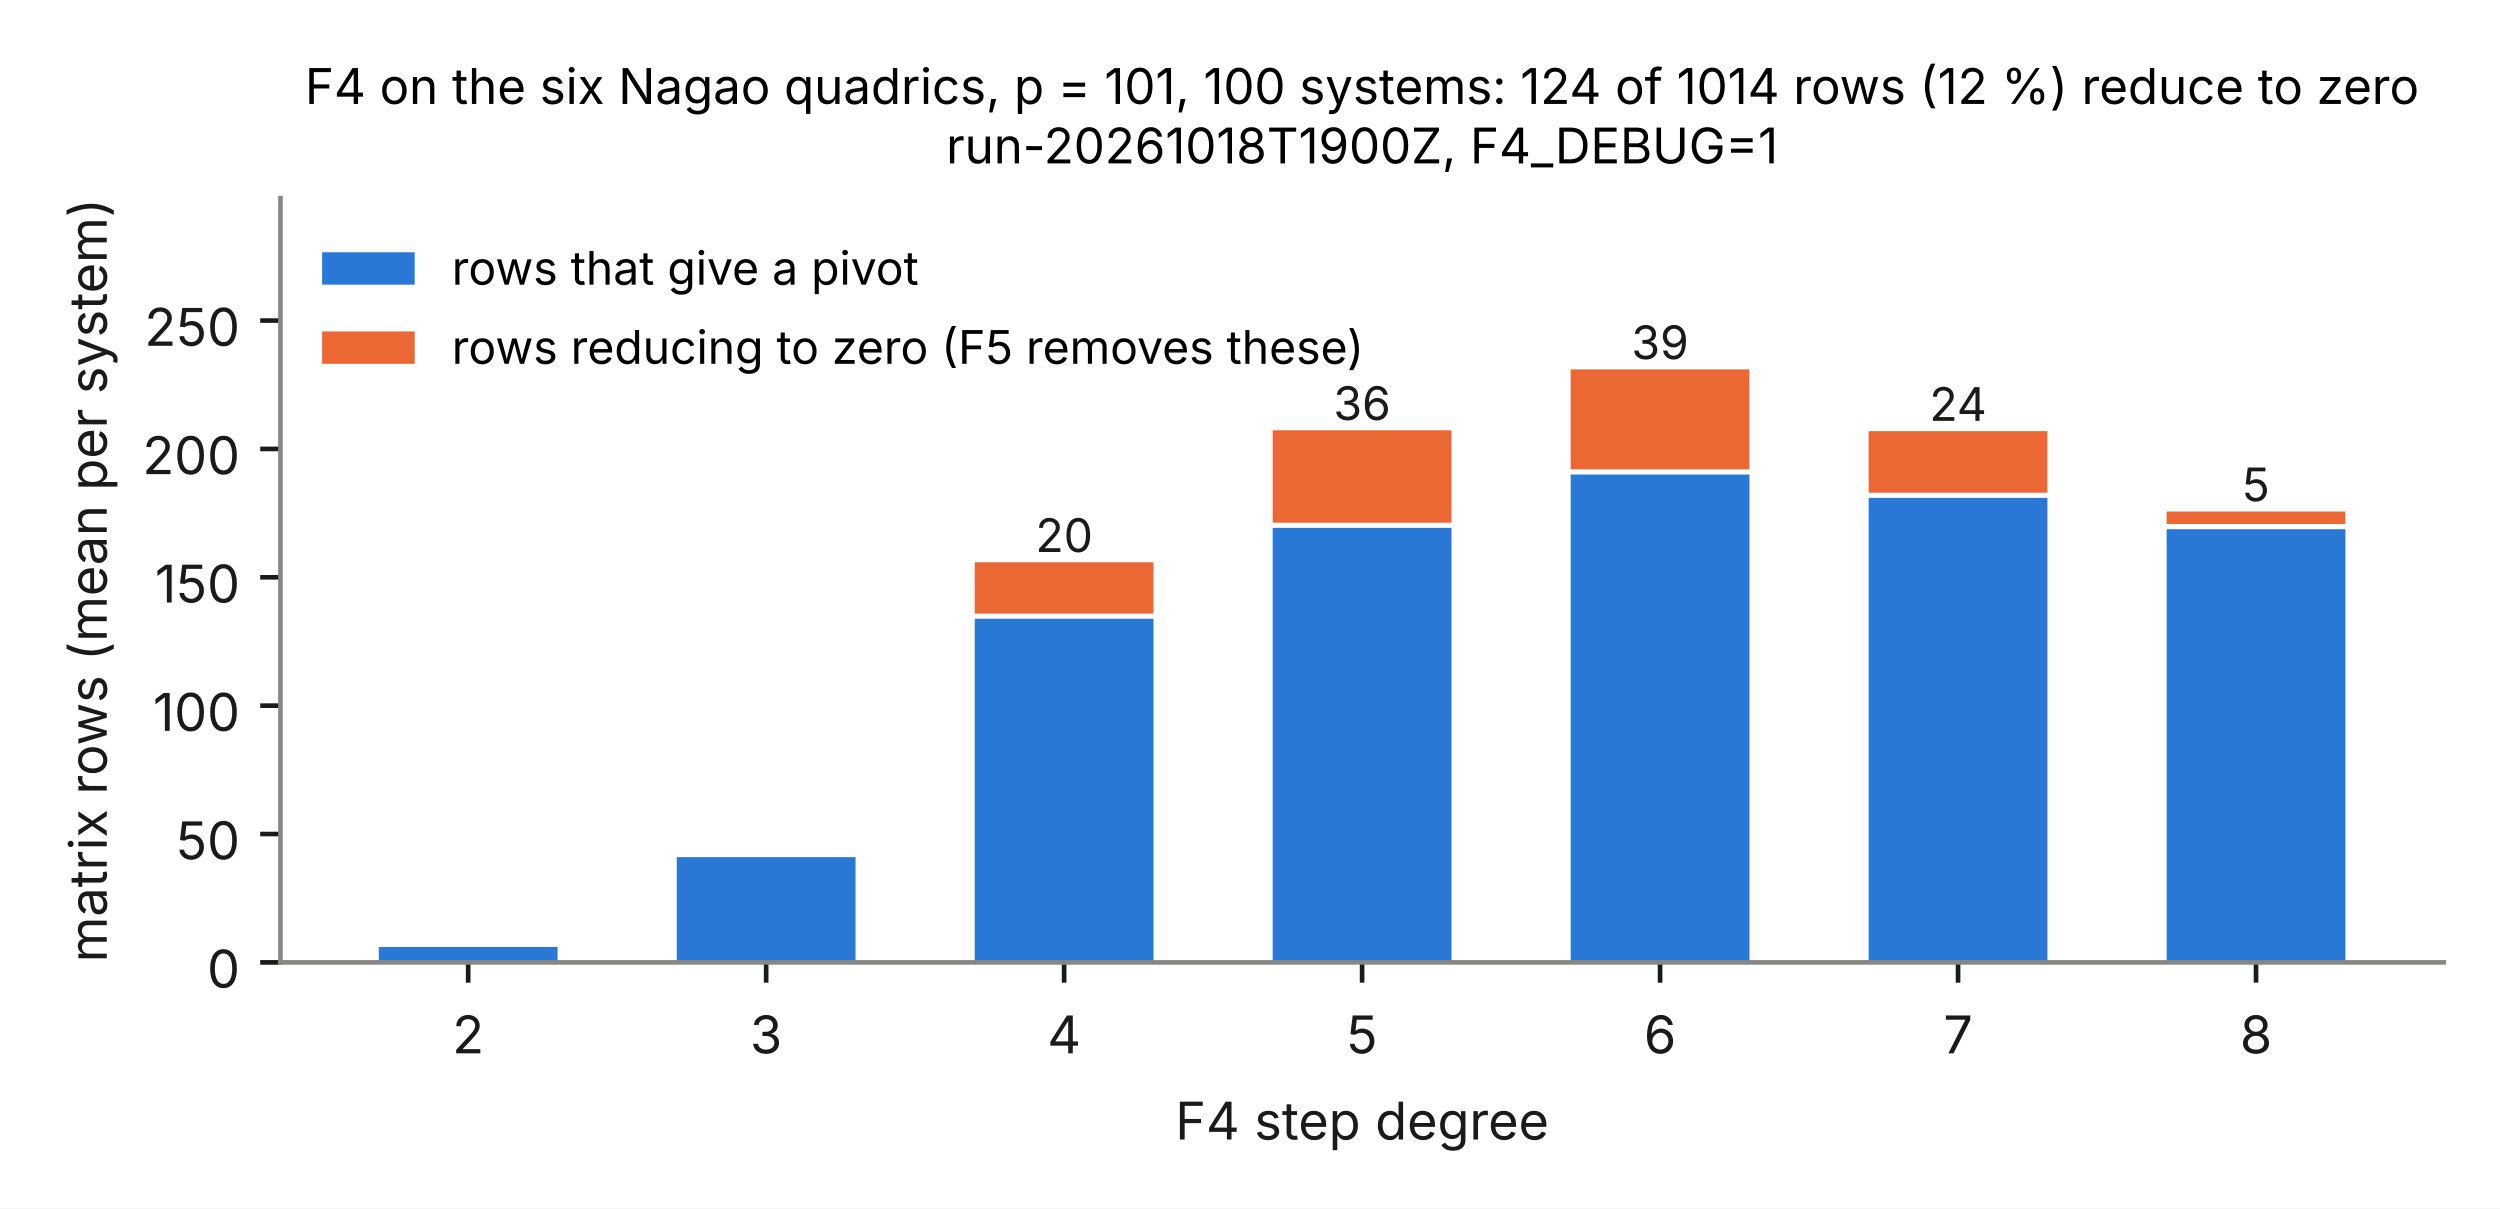
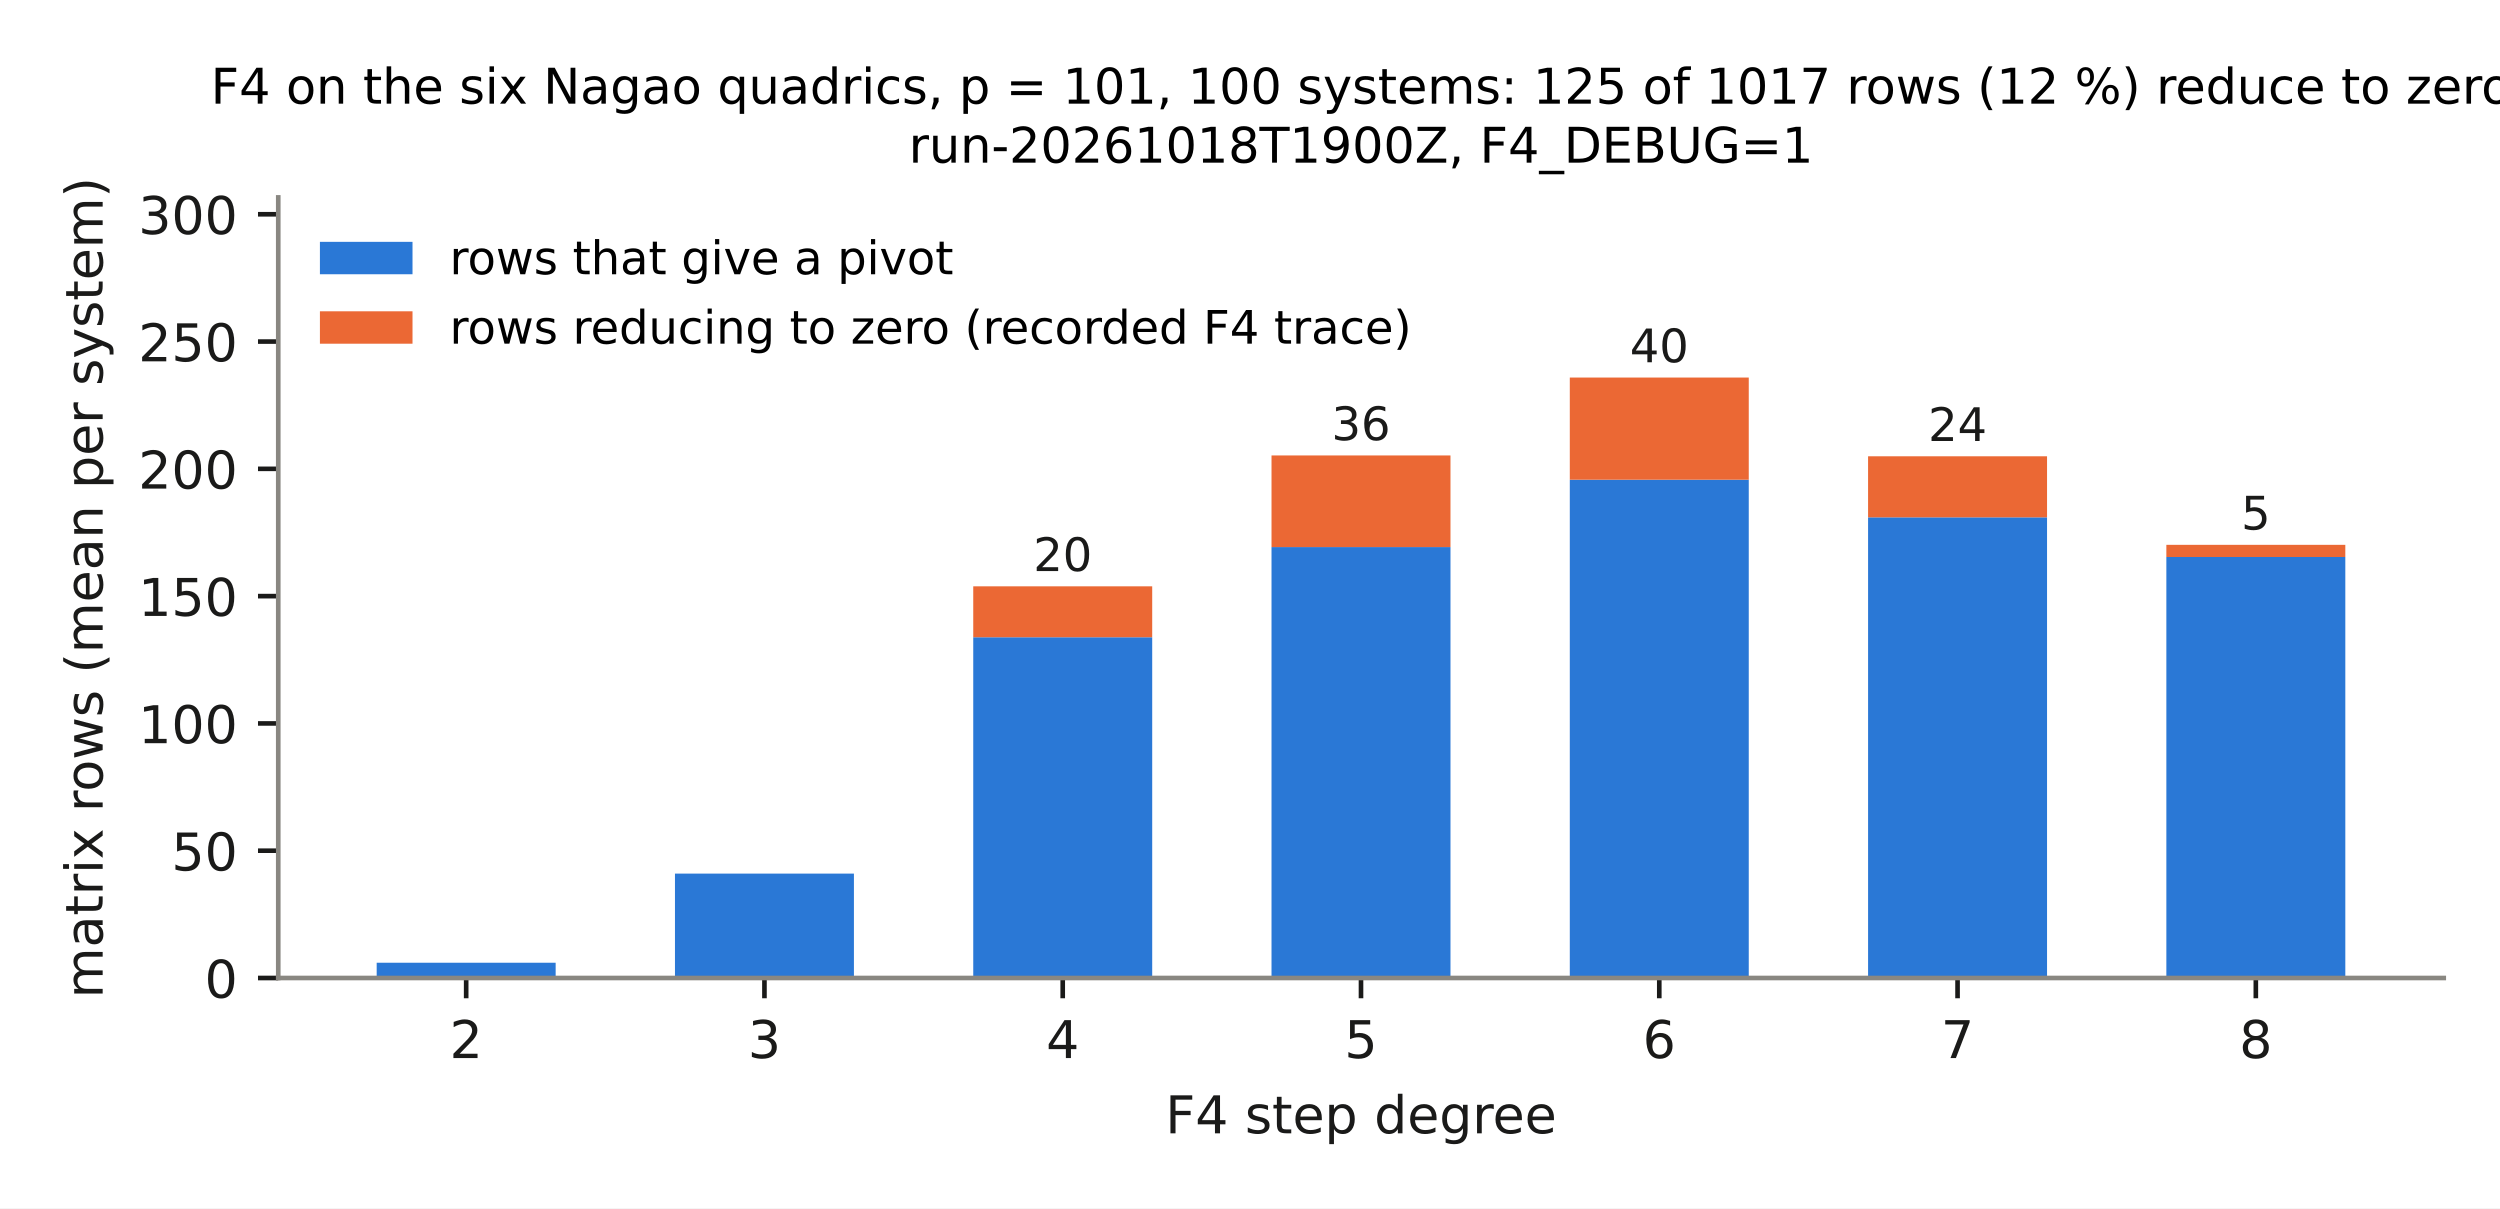
<svg xmlns="http://www.w3.org/2000/svg" xmlns:xlink="http://www.w3.org/1999/xlink" width="432pt" height="208.8pt" viewBox="0 0 432 208.8" version="1.1">
  <defs>
    <style type="text/css">*{stroke-linejoin: round; stroke-linecap: butt}</style>
  </defs>
  <g id="figure_1">
    <g id="patch_1">
-       <path d="M 0 208.8  L 432 208.8  L 432 0  L 0 0  z " style="fill: #ffffff" />
+       <path d="M 0 208.8 L 432 208.8 L 432 0 L 0 0 z " style="fill: #ffffff" />
    </g>
    <g id="axes_1">
      <g id="patch_2">
-         <path d="M 48.462 166.301  L 422.28 166.301  L 422.28 34.239  L 48.462 34.239  z " style="fill: #ffffff" />
+         <path d="M 48.082 168.998 L 422.28 168.998 L 422.28 34.112 L 48.082 34.112 z " style="fill: #ffffff" />
      </g>
      <g id="patch_3">
-         <path d="M 65.454 166.301  L 96.348 166.301  L 96.348 163.639  L 65.454 163.639  z " clip-path="url(#p4797bb53fb)" style="fill: #2a78d6" />
+         <path d="M 65.091 168.998 L 96.017 168.998 L 96.017 166.358 L 65.091 166.358 z " clip-path="url(#p3e5b691edf)" style="fill: #2a78d6" />
      </g>
      <g id="patch_4">
-         <path d="M 116.944 166.301  L 147.838 166.301  L 147.838 148.112  L 116.944 148.112  z " clip-path="url(#p4797bb53fb)" style="fill: #2a78d6" />
+         <path d="M 116.634 168.998 L 147.559 168.998 L 147.559 150.961 L 116.634 150.961 z " clip-path="url(#p3e5b691edf)" style="fill: #2a78d6" />
      </g>
      <g id="patch_5">
-         <path d="M 168.434 166.301  L 199.328 166.301  L 199.328 106.921  L 168.434 106.921  z " clip-path="url(#p4797bb53fb)" style="fill: #2a78d6" />
+         <path d="M 168.176 168.998 L 199.101 168.998 L 199.101 110.115 L 168.176 110.115 z " clip-path="url(#p3e5b691edf)" style="fill: #2a78d6" />
      </g>
      <g id="patch_6">
-         <path d="M 219.924 166.301  L 250.818 166.301  L 250.818 91.213  L 219.924 91.213  z " clip-path="url(#p4797bb53fb)" style="fill: #2a78d6" />
+         <path d="M 219.718 168.998 L 250.644 168.998 L 250.644 94.538 L 219.718 94.538 z " clip-path="url(#p3e5b691edf)" style="fill: #2a78d6" />
      </g>
      <g id="patch_7">
-         <path d="M 271.414 166.301  L 302.308 166.301  L 302.308 81.998  L 271.414 81.998  z " clip-path="url(#p4797bb53fb)" style="fill: #2a78d6" />
+         <path d="M 271.261 168.998 L 302.186 168.998 L 302.186 82.894 L 271.261 82.894 z " clip-path="url(#p3e5b691edf)" style="fill: #2a78d6" />
      </g>
      <g id="patch_8">
-         <path d="M 322.904 166.301  L 353.798 166.301  L 353.798 86.027  L 322.904 86.027  z " clip-path="url(#p4797bb53fb)" style="fill: #2a78d6" />
+         <path d="M 322.803 168.998 L 353.729 168.998 L 353.729 89.396 L 322.803 89.396 z " clip-path="url(#p3e5b691edf)" style="fill: #2a78d6" />
      </g>
      <g id="patch_9">
-         <path d="M 374.394 166.301  L 405.288 166.301  L 405.288 91.443  L 374.394 91.443  z " clip-path="url(#p4797bb53fb)" style="fill: #2a78d6" />
+         <path d="M 374.346 168.998 L 405.271 168.998 L 405.271 96.249 L 374.346 96.249 z " clip-path="url(#p3e5b691edf)" style="fill: #2a78d6" />
      </g>
      <g id="patch_10">
-         <path d="M 65.454 162.752  L 96.348 162.752  L 96.348 162.752  L 65.454 162.752  z " clip-path="url(#p4797bb53fb)" style="fill: #eb6834" />
+         <path d="M 65.091 166.358 L 96.017 166.358 L 96.017 166.358 L 65.091 166.358 z " clip-path="url(#p3e5b691edf)" style="fill: #eb6834" />
      </g>
      <g id="patch_11">
-         <path d="M 116.944 147.225  L 147.838 147.225  L 147.838 147.225  L 116.944 147.225  z " clip-path="url(#p4797bb53fb)" style="fill: #eb6834" />
+         <path d="M 116.634 150.961 L 147.559 150.961 L 147.559 150.961 L 116.634 150.961 z " clip-path="url(#p3e5b691edf)" style="fill: #eb6834" />
      </g>
      <g id="patch_12">
-         <path d="M 168.434 106.034  L 199.328 106.034  L 199.328 97.162  L 168.434 97.162  z " clip-path="url(#p4797bb53fb)" style="fill: #eb6834" />
+         <path d="M 168.176 110.115 L 199.101 110.115 L 199.101 101.317 L 168.176 101.317 z " clip-path="url(#p3e5b691edf)" style="fill: #eb6834" />
      </g>
      <g id="patch_13">
-         <path d="M 219.924 90.325  L 250.818 90.325  L 250.818 74.355  L 219.924 74.355  z " clip-path="url(#p4797bb53fb)" style="fill: #eb6834" />
+         <path d="M 219.718 94.538 L 250.644 94.538 L 250.644 78.701 L 219.718 78.701 z " clip-path="url(#p3e5b691edf)" style="fill: #eb6834" />
      </g>
      <g id="patch_14">
-         <path d="M 271.414 81.111  L 302.308 81.111  L 302.308 63.828  L 271.414 63.828  z " clip-path="url(#p4797bb53fb)" style="fill: #eb6834" />
+         <path d="M 271.261 82.894 L 302.186 82.894 L 302.186 65.24 L 271.261 65.24 z " clip-path="url(#p3e5b691edf)" style="fill: #eb6834" />
      </g>
      <g id="patch_15">
-         <path d="M 322.904 85.139  L 353.798 85.139  L 353.798 74.501  L 322.904 74.501  z " clip-path="url(#p4797bb53fb)" style="fill: #eb6834" />
+         <path d="M 322.803 89.396 L 353.729 89.396 L 353.729 78.846 L 322.803 78.846 z " clip-path="url(#p3e5b691edf)" style="fill: #eb6834" />
      </g>
      <g id="patch_16">
-         <path d="M 374.394 90.556  L 405.288 90.556  L 405.288 88.391  L 374.394 88.391  z " clip-path="url(#p4797bb53fb)" style="fill: #eb6834" />
+         <path d="M 374.346 96.249 L 405.271 96.249 L 405.271 94.147 L 374.346 94.147 z " clip-path="url(#p3e5b691edf)" style="fill: #eb6834" />
      </g>
      <g id="matplotlib.axis_1">
        <g id="xtick_1">
          <g id="line2d_1">
            <defs>
-               <path id="m566a2e2925" d="M 0 0  L 0 3.5  " style="stroke: #1a1a19; stroke-width: 0.8" />
+               <path id="m52f00454f0" d="M 0 0 L 0 3.5 " style="stroke: #1a1a19; stroke-width: 0.8" />
            </defs>
            <g>
-               <use xlink:href="#m566a2e2925" x="80.901" y="166.301" style="fill: #1a1a19; stroke: #1a1a19; stroke-width: 0.8" />
+               <use xlink:href="#m52f00454f0" x="80.554" y="168.998" style="fill: #1a1a19; stroke: #1a1a19; stroke-width: 0.8" />
            </g>
          </g>
          <g id="text_1">
-             <text style="font-size: 9px; font-family: 'Inter', 'DejaVu Sans', 'Bitstream Vera Sans', 'Computer Modern Sans Serif', 'Lucida Grande', 'Verdana', 'Geneva', 'Lucid', 'Arial', 'Helvetica', 'Avant Garde', sans-serif; text-anchor: middle; fill: #1a1a19" x="80.901" y="182.019" transform="rotate(-0 80.90089 182.0195)">2</text>
+             <text style="font-size: 9px; font-family: 'DejaVu Sans', 'Bitstream Vera Sans', 'Computer Modern Sans Serif', 'Lucida Grande', 'Verdana', 'Geneva', 'Lucid', 'Arial', 'Helvetica', 'Avant Garde', sans-serif; text-anchor: middle; fill: #1a1a19" x="80.554" y="182.836" transform="rotate(-0 80.55383 182.8358)">2</text>
          </g>
        </g>
        <g id="xtick_2">
          <g id="line2d_2">
            <g>
-               <use xlink:href="#m566a2e2925" x="132.391" y="166.301" style="fill: #1a1a19; stroke: #1a1a19; stroke-width: 0.8" />
+               <use xlink:href="#m52f00454f0" x="132.096" y="168.998" style="fill: #1a1a19; stroke: #1a1a19; stroke-width: 0.8" />
            </g>
          </g>
          <g id="text_2">
-             <text style="font-size: 9px; font-family: 'Inter', 'DejaVu Sans', 'Bitstream Vera Sans', 'Computer Modern Sans Serif', 'Lucida Grande', 'Verdana', 'Geneva', 'Lucid', 'Arial', 'Helvetica', 'Avant Garde', sans-serif; text-anchor: middle; fill: #1a1a19" x="132.391" y="182.019" transform="rotate(-0 132.391 182.0195)">3</text>
+             <text style="font-size: 9px; font-family: 'DejaVu Sans', 'Bitstream Vera Sans', 'Computer Modern Sans Serif', 'Lucida Grande', 'Verdana', 'Geneva', 'Lucid', 'Arial', 'Helvetica', 'Avant Garde', sans-serif; text-anchor: middle; fill: #1a1a19" x="132.096" y="182.836" transform="rotate(-0 132.0962 182.8358)">3</text>
          </g>
        </g>
        <g id="xtick_3">
          <g id="line2d_3">
            <g>
-               <use xlink:href="#m566a2e2925" x="183.881" y="166.301" style="fill: #1a1a19; stroke: #1a1a19; stroke-width: 0.8" />
+               <use xlink:href="#m52f00454f0" x="183.639" y="168.998" style="fill: #1a1a19; stroke: #1a1a19; stroke-width: 0.8" />
            </g>
          </g>
          <g id="text_3">
-             <text style="font-size: 9px; font-family: 'Inter', 'DejaVu Sans', 'Bitstream Vera Sans', 'Computer Modern Sans Serif', 'Lucida Grande', 'Verdana', 'Geneva', 'Lucid', 'Arial', 'Helvetica', 'Avant Garde', sans-serif; text-anchor: middle; fill: #1a1a19" x="183.881" y="182.019" transform="rotate(-0 183.881 182.0195)">4</text>
+             <text style="font-size: 9px; font-family: 'DejaVu Sans', 'Bitstream Vera Sans', 'Computer Modern Sans Serif', 'Lucida Grande', 'Verdana', 'Geneva', 'Lucid', 'Arial', 'Helvetica', 'Avant Garde', sans-serif; text-anchor: middle; fill: #1a1a19" x="183.639" y="182.836" transform="rotate(-0 183.6386 182.8358)">4</text>
          </g>
        </g>
        <g id="xtick_4">
          <g id="line2d_4">
            <g>
-               <use xlink:href="#m566a2e2925" x="235.371" y="166.301" style="fill: #1a1a19; stroke: #1a1a19; stroke-width: 0.8" />
+               <use xlink:href="#m52f00454f0" x="235.181" y="168.998" style="fill: #1a1a19; stroke: #1a1a19; stroke-width: 0.8" />
            </g>
          </g>
          <g id="text_4">
-             <text style="font-size: 9px; font-family: 'Inter', 'DejaVu Sans', 'Bitstream Vera Sans', 'Computer Modern Sans Serif', 'Lucida Grande', 'Verdana', 'Geneva', 'Lucid', 'Arial', 'Helvetica', 'Avant Garde', sans-serif; text-anchor: middle; fill: #1a1a19" x="235.371" y="182.019" transform="rotate(-0 235.3711 182.0195)">5</text>
+             <text style="font-size: 9px; font-family: 'DejaVu Sans', 'Bitstream Vera Sans', 'Computer Modern Sans Serif', 'Lucida Grande', 'Verdana', 'Geneva', 'Lucid', 'Arial', 'Helvetica', 'Avant Garde', sans-serif; text-anchor: middle; fill: #1a1a19" x="235.181" y="182.836" transform="rotate(-0 235.1811 182.8358)">5</text>
          </g>
        </g>
        <g id="xtick_5">
          <g id="line2d_5">
            <g>
-               <use xlink:href="#m566a2e2925" x="286.861" y="166.301" style="fill: #1a1a19; stroke: #1a1a19; stroke-width: 0.8" />
+               <use xlink:href="#m52f00454f0" x="286.723" y="168.998" style="fill: #1a1a19; stroke: #1a1a19; stroke-width: 0.8" />
            </g>
          </g>
          <g id="text_5">
-             <text style="font-size: 9px; font-family: 'Inter', 'DejaVu Sans', 'Bitstream Vera Sans', 'Computer Modern Sans Serif', 'Lucida Grande', 'Verdana', 'Geneva', 'Lucid', 'Arial', 'Helvetica', 'Avant Garde', sans-serif; text-anchor: middle; fill: #1a1a19" x="286.861" y="182.019" transform="rotate(-0 286.8611 182.0195)">6</text>
+             <text style="font-size: 9px; font-family: 'DejaVu Sans', 'Bitstream Vera Sans', 'Computer Modern Sans Serif', 'Lucida Grande', 'Verdana', 'Geneva', 'Lucid', 'Arial', 'Helvetica', 'Avant Garde', sans-serif; text-anchor: middle; fill: #1a1a19" x="286.723" y="182.836" transform="rotate(-0 286.7235 182.8358)">6</text>
          </g>
        </g>
        <g id="xtick_6">
          <g id="line2d_6">
            <g>
-               <use xlink:href="#m566a2e2925" x="338.351" y="166.301" style="fill: #1a1a19; stroke: #1a1a19; stroke-width: 0.8" />
+               <use xlink:href="#m52f00454f0" x="338.266" y="168.998" style="fill: #1a1a19; stroke: #1a1a19; stroke-width: 0.8" />
            </g>
          </g>
          <g id="text_6">
-             <text style="font-size: 9px; font-family: 'Inter', 'DejaVu Sans', 'Bitstream Vera Sans', 'Computer Modern Sans Serif', 'Lucida Grande', 'Verdana', 'Geneva', 'Lucid', 'Arial', 'Helvetica', 'Avant Garde', sans-serif; text-anchor: middle; fill: #1a1a19" x="338.351" y="182.019" transform="rotate(-0 338.3512 182.0195)">7</text>
+             <text style="font-size: 9px; font-family: 'DejaVu Sans', 'Bitstream Vera Sans', 'Computer Modern Sans Serif', 'Lucida Grande', 'Verdana', 'Geneva', 'Lucid', 'Arial', 'Helvetica', 'Avant Garde', sans-serif; text-anchor: middle; fill: #1a1a19" x="338.266" y="182.836" transform="rotate(-0 338.2659 182.8358)">7</text>
          </g>
        </g>
        <g id="xtick_7">
          <g id="line2d_7">
            <g>
-               <use xlink:href="#m566a2e2925" x="389.841" y="166.301" style="fill: #1a1a19; stroke: #1a1a19; stroke-width: 0.8" />
+               <use xlink:href="#m52f00454f0" x="389.808" y="168.998" style="fill: #1a1a19; stroke: #1a1a19; stroke-width: 0.8" />
            </g>
          </g>
          <g id="text_7">
-             <text style="font-size: 9px; font-family: 'Inter', 'DejaVu Sans', 'Bitstream Vera Sans', 'Computer Modern Sans Serif', 'Lucida Grande', 'Verdana', 'Geneva', 'Lucid', 'Arial', 'Helvetica', 'Avant Garde', sans-serif; text-anchor: middle; fill: #1a1a19" x="389.841" y="182.019" transform="rotate(-0 389.8413 182.0195)">8</text>
+             <text style="font-size: 9px; font-family: 'DejaVu Sans', 'Bitstream Vera Sans', 'Computer Modern Sans Serif', 'Lucida Grande', 'Verdana', 'Geneva', 'Lucid', 'Arial', 'Helvetica', 'Avant Garde', sans-serif; text-anchor: middle; fill: #1a1a19" x="389.808" y="182.836" transform="rotate(-0 389.8083 182.8358)">8</text>
          </g>
        </g>
        <g id="text_8">
-           <text style="font-size: 9px; font-family: 'Inter', 'DejaVu Sans', 'Bitstream Vera Sans', 'Computer Modern Sans Serif', 'Lucida Grande', 'Verdana', 'Geneva', 'Lucid', 'Arial', 'Helvetica', 'Avant Garde', sans-serif; text-anchor: middle; fill: #1a1a19" x="235.371" y="196.909" transform="rotate(-0 235.3711 196.9091)">F4 step degree</text>
+           <text style="font-size: 9px; font-family: 'DejaVu Sans', 'Bitstream Vera Sans', 'Computer Modern Sans Serif', 'Lucida Grande', 'Verdana', 'Geneva', 'Lucid', 'Arial', 'Helvetica', 'Avant Garde', sans-serif; text-anchor: middle; fill: #1a1a19" x="235.181" y="195.836" transform="rotate(-0 235.1811 195.8365)">F4 step degree</text>
        </g>
      </g>
      <g id="matplotlib.axis_2">
        <g id="ytick_1">
          <g id="line2d_8">
            <defs>
-               <path id="mcbe2dd6675" d="M 0 0  L -3.5 0  " style="stroke: #1a1a19; stroke-width: 0.8" />
+               <path id="m0ddc34c51a" d="M 0 0 L -3.5 0 " style="stroke: #1a1a19; stroke-width: 0.8" />
            </defs>
            <g>
-               <use xlink:href="#mcbe2dd6675" x="48.462" y="166.301" style="fill: #1a1a19; stroke: #1a1a19; stroke-width: 0.8" />
+               <use xlink:href="#m0ddc34c51a" x="48.082" y="168.998" style="fill: #1a1a19; stroke: #1a1a19; stroke-width: 0.8" />
            </g>
          </g>
          <g id="text_9">
-             <text style="font-size: 9px; font-family: 'Inter', 'DejaVu Sans', 'Bitstream Vera Sans', 'Computer Modern Sans Serif', 'Lucida Grande', 'Verdana', 'Geneva', 'Lucid', 'Arial', 'Helvetica', 'Avant Garde', sans-serif; text-anchor: end; fill: #1a1a19" x="41.462" y="170.66" transform="rotate(-0 41.46215 170.6601)">0</text>
+             <text style="font-size: 9px; font-family: 'DejaVu Sans', 'Bitstream Vera Sans', 'Computer Modern Sans Serif', 'Lucida Grande', 'Verdana', 'Geneva', 'Lucid', 'Arial', 'Helvetica', 'Avant Garde', sans-serif; text-anchor: end; fill: #1a1a19" x="41.082" y="172.417" transform="rotate(-0 41.08211 172.4168)">0</text>
          </g>
        </g>
        <g id="ytick_2">
          <g id="line2d_9">
            <g>
-               <use xlink:href="#mcbe2dd6675" x="48.462" y="144.119" style="fill: #1a1a19; stroke: #1a1a19; stroke-width: 0.8" />
+               <use xlink:href="#m0ddc34c51a" x="48.082" y="147.002" style="fill: #1a1a19; stroke: #1a1a19; stroke-width: 0.8" />
            </g>
          </g>
          <g id="text_10">
-             <text style="font-size: 9px; font-family: 'Inter', 'DejaVu Sans', 'Bitstream Vera Sans', 'Computer Modern Sans Serif', 'Lucida Grande', 'Verdana', 'Geneva', 'Lucid', 'Arial', 'Helvetica', 'Avant Garde', sans-serif; text-anchor: end; fill: #1a1a19" x="41.462" y="148.479" transform="rotate(-0 41.46215 148.4788)">50</text>
+             <text style="font-size: 9px; font-family: 'DejaVu Sans', 'Bitstream Vera Sans', 'Computer Modern Sans Serif', 'Lucida Grande', 'Verdana', 'Geneva', 'Lucid', 'Arial', 'Helvetica', 'Avant Garde', sans-serif; text-anchor: end; fill: #1a1a19" x="41.082" y="150.421" transform="rotate(-0 41.08211 150.4212)">50</text>
          </g>
        </g>
        <g id="ytick_3">
          <g id="line2d_10">
            <g>
-               <use xlink:href="#mcbe2dd6675" x="48.462" y="121.938" style="fill: #1a1a19; stroke: #1a1a19; stroke-width: 0.8" />
+               <use xlink:href="#m0ddc34c51a" x="48.082" y="125.007" style="fill: #1a1a19; stroke: #1a1a19; stroke-width: 0.8" />
            </g>
          </g>
          <g id="text_11">
-             <text style="font-size: 9px; font-family: 'Inter', 'DejaVu Sans', 'Bitstream Vera Sans', 'Computer Modern Sans Serif', 'Lucida Grande', 'Verdana', 'Geneva', 'Lucid', 'Arial', 'Helvetica', 'Avant Garde', sans-serif; text-anchor: end; fill: #1a1a19" x="41.462" y="126.297" transform="rotate(-0 41.46215 126.2975)">100</text>
+             <text style="font-size: 9px; font-family: 'DejaVu Sans', 'Bitstream Vera Sans', 'Computer Modern Sans Serif', 'Lucida Grande', 'Verdana', 'Geneva', 'Lucid', 'Arial', 'Helvetica', 'Avant Garde', sans-serif; text-anchor: end; fill: #1a1a19" x="41.082" y="128.425" transform="rotate(-0 41.08211 128.4255)">100</text>
          </g>
        </g>
        <g id="ytick_4">
          <g id="line2d_11">
            <g>
-               <use xlink:href="#mcbe2dd6675" x="48.462" y="99.757" style="fill: #1a1a19; stroke: #1a1a19; stroke-width: 0.8" />
+               <use xlink:href="#m0ddc34c51a" x="48.082" y="103.011" style="fill: #1a1a19; stroke: #1a1a19; stroke-width: 0.8" />
            </g>
          </g>
          <g id="text_12">
-             <text style="font-size: 9px; font-family: 'Inter', 'DejaVu Sans', 'Bitstream Vera Sans', 'Computer Modern Sans Serif', 'Lucida Grande', 'Verdana', 'Geneva', 'Lucid', 'Arial', 'Helvetica', 'Avant Garde', sans-serif; text-anchor: end; fill: #1a1a19" x="41.462" y="104.116" transform="rotate(-0 41.46215 104.1162)">150</text>
+             <text style="font-size: 9px; font-family: 'DejaVu Sans', 'Bitstream Vera Sans', 'Computer Modern Sans Serif', 'Lucida Grande', 'Verdana', 'Geneva', 'Lucid', 'Arial', 'Helvetica', 'Avant Garde', sans-serif; text-anchor: end; fill: #1a1a19" x="41.082" y="106.43" transform="rotate(-0 41.08211 106.4298)">150</text>
          </g>
        </g>
        <g id="ytick_5">
          <g id="line2d_12">
            <g>
-               <use xlink:href="#mcbe2dd6675" x="48.462" y="77.576" style="fill: #1a1a19; stroke: #1a1a19; stroke-width: 0.8" />
+               <use xlink:href="#m0ddc34c51a" x="48.082" y="81.015" style="fill: #1a1a19; stroke: #1a1a19; stroke-width: 0.8" />
            </g>
          </g>
          <g id="text_13">
-             <text style="font-size: 9px; font-family: 'Inter', 'DejaVu Sans', 'Bitstream Vera Sans', 'Computer Modern Sans Serif', 'Lucida Grande', 'Verdana', 'Geneva', 'Lucid', 'Arial', 'Helvetica', 'Avant Garde', sans-serif; text-anchor: end; fill: #1a1a19" x="41.462" y="81.935" transform="rotate(-0 41.46215 81.9349)">200</text>
+             <text style="font-size: 9px; font-family: 'DejaVu Sans', 'Bitstream Vera Sans', 'Computer Modern Sans Serif', 'Lucida Grande', 'Verdana', 'Geneva', 'Lucid', 'Arial', 'Helvetica', 'Avant Garde', sans-serif; text-anchor: end; fill: #1a1a19" x="41.082" y="84.434" transform="rotate(-0 41.08211 84.43413)">200</text>
          </g>
        </g>
        <g id="ytick_6">
          <g id="line2d_13">
            <g>
-               <use xlink:href="#mcbe2dd6675" x="48.462" y="55.394" style="fill: #1a1a19; stroke: #1a1a19; stroke-width: 0.8" />
+               <use xlink:href="#m0ddc34c51a" x="48.082" y="59.02" style="fill: #1a1a19; stroke: #1a1a19; stroke-width: 0.8" />
            </g>
          </g>
          <g id="text_14">
-             <text style="font-size: 9px; font-family: 'Inter', 'DejaVu Sans', 'Bitstream Vera Sans', 'Computer Modern Sans Serif', 'Lucida Grande', 'Verdana', 'Geneva', 'Lucid', 'Arial', 'Helvetica', 'Avant Garde', sans-serif; text-anchor: end; fill: #1a1a19" x="41.462" y="59.754" transform="rotate(-0 41.46215 59.75361)">250</text>
-           </g>
-         </g>
-         <g id="text_15">
-           <text style="font-size: 9px; font-family: 'Inter', 'DejaVu Sans', 'Bitstream Vera Sans', 'Computer Modern Sans Serif', 'Lucida Grande', 'Verdana', 'Geneva', 'Lucid', 'Arial', 'Helvetica', 'Avant Garde', sans-serif; text-anchor: middle; fill: #1a1a19" x="18.446" y="100.27" transform="rotate(-90 18.44578 100.2699)">matrix rows (mean per system)</text>
+             <text style="font-size: 9px; font-family: 'DejaVu Sans', 'Bitstream Vera Sans', 'Computer Modern Sans Serif', 'Lucida Grande', 'Verdana', 'Geneva', 'Lucid', 'Arial', 'Helvetica', 'Avant Garde', sans-serif; text-anchor: end; fill: #1a1a19" x="41.082" y="62.438" transform="rotate(-0 41.08211 62.43846)">250</text>
+           </g>
+         </g>
+         <g id="ytick_7">
+           <g id="line2d_14">
+             <g>
+               <use xlink:href="#m0ddc34c51a" x="48.082" y="37.024" style="fill: #1a1a19; stroke: #1a1a19; stroke-width: 0.8" />
+             </g>
+           </g>
+           <g id="text_15">
+             <text style="font-size: 9px; font-family: 'DejaVu Sans', 'Bitstream Vera Sans', 'Computer Modern Sans Serif', 'Lucida Grande', 'Verdana', 'Geneva', 'Lucid', 'Arial', 'Helvetica', 'Avant Garde', sans-serif; text-anchor: end; fill: #1a1a19" x="41.082" y="40.443" transform="rotate(-0 41.08211 40.44278)">300</text>
+           </g>
+         </g>
+         <g id="text_16">
+           <text style="font-size: 9px; font-family: 'DejaVu Sans', 'Bitstream Vera Sans', 'Computer Modern Sans Serif', 'Lucida Grande', 'Verdana', 'Geneva', 'Lucid', 'Arial', 'Helvetica', 'Avant Garde', sans-serif; text-anchor: middle; fill: #1a1a19" x="17.741" y="101.555" transform="rotate(-90 17.74125 101.5552)">matrix rows (mean per system)</text>
        </g>
      </g>
      <g id="patch_17">
-         <path d="M 48.462 166.301  L 48.462 34.239  " style="fill: none; stroke: #898781; stroke-width: 0.8; stroke-linejoin: miter; stroke-linecap: square" />
+         <path d="M 48.082 168.998 L 48.082 34.112 " style="fill: none; stroke: #898781; stroke-width: 0.8; stroke-linejoin: miter; stroke-linecap: square" />
      </g>
      <g id="patch_18">
-         <path d="M 48.462 166.301  L 422.28 166.301  " style="fill: none; stroke: #898781; stroke-width: 0.8; stroke-linejoin: miter; stroke-linecap: square" />
-       </g>
-       <g id="text_16">
-         <text style="font-size: 8px; font-family: 'Inter', 'DejaVu Sans', 'Bitstream Vera Sans', 'Computer Modern Sans Serif', 'Lucida Grande', 'Verdana', 'Geneva', 'Lucid', 'Arial', 'Helvetica', 'Avant Garde', sans-serif; text-anchor: middle; fill: #1a1a19" x="183.881" y="95.387" transform="rotate(-0 183.881 95.38711)">20</text>
+         <path d="M 48.082 168.998 L 422.28 168.998 " style="fill: none; stroke: #898781; stroke-width: 0.8; stroke-linejoin: miter; stroke-linecap: square" />
      </g>
      <g id="text_17">
-         <text style="font-size: 8px; font-family: 'Inter', 'DejaVu Sans', 'Bitstream Vera Sans', 'Computer Modern Sans Serif', 'Lucida Grande', 'Verdana', 'Geneva', 'Lucid', 'Arial', 'Helvetica', 'Avant Garde', sans-serif; text-anchor: middle; fill: #1a1a19" x="235.371" y="72.58" transform="rotate(-0 235.3711 72.5803)">36</text>
+         <text style="font-size: 8px; font-family: 'DejaVu Sans', 'Bitstream Vera Sans', 'Computer Modern Sans Serif', 'Lucida Grande', 'Verdana', 'Geneva', 'Lucid', 'Arial', 'Helvetica', 'Avant Garde', sans-serif; text-anchor: middle; fill: #1a1a19" x="183.639" y="98.678" transform="rotate(-0 183.6386 98.67772)">20</text>
      </g>
      <g id="text_18">
-         <text style="font-size: 8px; font-family: 'Inter', 'DejaVu Sans', 'Bitstream Vera Sans', 'Computer Modern Sans Serif', 'Lucida Grande', 'Verdana', 'Geneva', 'Lucid', 'Arial', 'Helvetica', 'Avant Garde', sans-serif; text-anchor: middle; fill: #1a1a19" x="286.861" y="62.053" transform="rotate(-0 286.8611 62.05306)">39</text>
+         <text style="font-size: 8px; font-family: 'DejaVu Sans', 'Bitstream Vera Sans', 'Computer Modern Sans Serif', 'Lucida Grande', 'Verdana', 'Geneva', 'Lucid', 'Arial', 'Helvetica', 'Avant Garde', sans-serif; text-anchor: middle; fill: #1a1a19" x="235.181" y="76.062" transform="rotate(-0 235.1811 76.06176)">36</text>
      </g>
      <g id="text_19">
-         <text style="font-size: 8px; font-family: 'Inter', 'DejaVu Sans', 'Bitstream Vera Sans', 'Computer Modern Sans Serif', 'Lucida Grande', 'Verdana', 'Geneva', 'Lucid', 'Arial', 'Helvetica', 'Avant Garde', sans-serif; text-anchor: middle; fill: #1a1a19" x="338.351" y="72.727" transform="rotate(-0 338.3512 72.72669)">24</text>
+         <text style="font-size: 8px; font-family: 'DejaVu Sans', 'Bitstream Vera Sans', 'Computer Modern Sans Serif', 'Lucida Grande', 'Verdana', 'Geneva', 'Lucid', 'Arial', 'Helvetica', 'Avant Garde', sans-serif; text-anchor: middle; fill: #1a1a19" x="286.723" y="62.6" transform="rotate(-0 286.7235 62.60041)">40</text>
      </g>
      <g id="text_20">
-         <text style="font-size: 8px; font-family: 'Inter', 'DejaVu Sans', 'Bitstream Vera Sans', 'Computer Modern Sans Serif', 'Lucida Grande', 'Verdana', 'Geneva', 'Lucid', 'Arial', 'Helvetica', 'Avant Garde', sans-serif; text-anchor: middle; fill: #1a1a19" x="389.841" y="86.617" transform="rotate(-0 389.8413 86.61662)">5</text>
+         <text style="font-size: 8px; font-family: 'DejaVu Sans', 'Bitstream Vera Sans', 'Computer Modern Sans Serif', 'Lucida Grande', 'Verdana', 'Geneva', 'Lucid', 'Arial', 'Helvetica', 'Avant Garde', sans-serif; text-anchor: middle; fill: #1a1a19" x="338.266" y="76.207" transform="rotate(-0 338.2659 76.20693)">24</text>
      </g>
      <g id="text_21">
-         <text style="font-size: 8.5px; font-family: 'Inter', 'DejaVu Sans', 'Bitstream Vera Sans', 'Computer Modern Sans Serif', 'Lucida Grande', 'Verdana', 'Geneva', 'Lucid', 'Arial', 'Helvetica', 'Avant Garde', sans-serif" transform="translate(52.69943 17.95437)">F4 on the six Nagao quadrics, p = 101, 100 systems: 124 of 1014 rows (12 %) reduce to zero</text>
-         <text style="font-size: 8.5px; font-family: 'Inter', 'DejaVu Sans', 'Bitstream Vera Sans', 'Computer Modern Sans Serif', 'Lucida Grande', 'Verdana', 'Geneva', 'Lucid', 'Arial', 'Helvetica', 'Avant Garde', sans-serif" transform="translate(163.4916 28.23904)">run-20261018T1900Z, F4_DEBUG=1</text>
+         <text style="font-size: 8px; font-family: 'DejaVu Sans', 'Bitstream Vera Sans', 'Computer Modern Sans Serif', 'Lucida Grande', 'Verdana', 'Geneva', 'Lucid', 'Arial', 'Helvetica', 'Avant Garde', sans-serif; text-anchor: middle; fill: #1a1a19" x="389.808" y="91.507" transform="rotate(-0 389.8083 91.50713)">5</text>
+       </g>
+       <g id="text_22">
+         <text style="font-size: 8.5px; font-family: 'DejaVu Sans', 'Bitstream Vera Sans', 'Computer Modern Sans Serif', 'Lucida Grande', 'Verdana', 'Geneva', 'Lucid', 'Arial', 'Helvetica', 'Avant Garde', sans-serif" transform="translate(36.42582 17.91083)">F4 on the six Nagao quadrics, p = 101, 100 systems: 125 of 1017 rows (12 %) reduce to zero</text>
+         <text style="font-size: 8.5px; font-family: 'DejaVu Sans', 'Bitstream Vera Sans', 'Computer Modern Sans Serif', 'Lucida Grande', 'Verdana', 'Geneva', 'Lucid', 'Arial', 'Helvetica', 'Avant Garde', sans-serif" transform="translate(157.0402 28.11249)">run-20261018T1900Z, F4_DEBUG=1</text>
      </g>
      <g id="legend_1">
        <g id="patch_19">
-           <path d="M 55.662 49.189  L 71.662 49.189  L 71.662 43.589  L 55.662 43.589  z " style="fill: #2a78d6" />
-         </g>
-         <g id="text_22">
-           <text style="font-size: 8px; font-family: 'Inter', 'DejaVu Sans', 'Bitstream Vera Sans', 'Computer Modern Sans Serif', 'Lucida Grande', 'Verdana', 'Geneva', 'Lucid', 'Arial', 'Helvetica', 'Avant Garde', sans-serif; text-anchor: start" x="78.062" y="49.189" transform="rotate(-0 78.06215 49.18904)">rows that give a pivot</text>
+           <path d="M 55.282 47.391 L 71.282 47.391 L 71.282 41.791 L 55.282 41.791 z " style="fill: #2a78d6" />
+         </g>
+         <g id="text_23">
+           <text style="font-size: 8px; font-family: 'DejaVu Sans', 'Bitstream Vera Sans', 'Computer Modern Sans Serif', 'Lucida Grande', 'Verdana', 'Geneva', 'Lucid', 'Arial', 'Helvetica', 'Avant Garde', sans-serif; text-anchor: start" x="77.682" y="47.391" transform="rotate(-0 77.68211 47.39124)">rows that give a pivot</text>
        </g>
        <g id="patch_20">
-           <path d="M 55.662 62.869  L 71.662 62.869  L 71.662 57.269  L 55.662 57.269  z " style="fill: #eb6834" />
-         </g>
-         <g id="text_23">
-           <text style="font-size: 8px; font-family: 'Inter', 'DejaVu Sans', 'Bitstream Vera Sans', 'Computer Modern Sans Serif', 'Lucida Grande', 'Verdana', 'Geneva', 'Lucid', 'Arial', 'Helvetica', 'Avant Garde', sans-serif; text-anchor: start" x="78.062" y="62.869" transform="rotate(-0 78.06215 62.86873)">rows reducing to zero (F5 removes these)</text>
+           <path d="M 55.282 59.392 L 71.282 59.392 L 71.282 53.792 L 55.282 53.792 z " style="fill: #eb6834" />
+         </g>
+         <g id="text_24">
+           <text style="font-size: 8px; font-family: 'DejaVu Sans', 'Bitstream Vera Sans', 'Computer Modern Sans Serif', 'Lucida Grande', 'Verdana', 'Geneva', 'Lucid', 'Arial', 'Helvetica', 'Avant Garde', sans-serif; text-anchor: start" x="77.682" y="59.392" transform="rotate(-0 77.68211 59.39187)">rows reducing to zero (recorded F4 trace)</text>
        </g>
      </g>
    </g>
  </g>
  <defs>
-     <clipPath id="p4797bb53fb">
-       <rect x="48.462" y="34.239" width="373.818" height="132.062" />
+     <clipPath id="p3e5b691edf">
+       <rect x="48.082" y="34.112" width="374.198" height="134.885" />
    </clipPath>
  </defs>
</svg>
